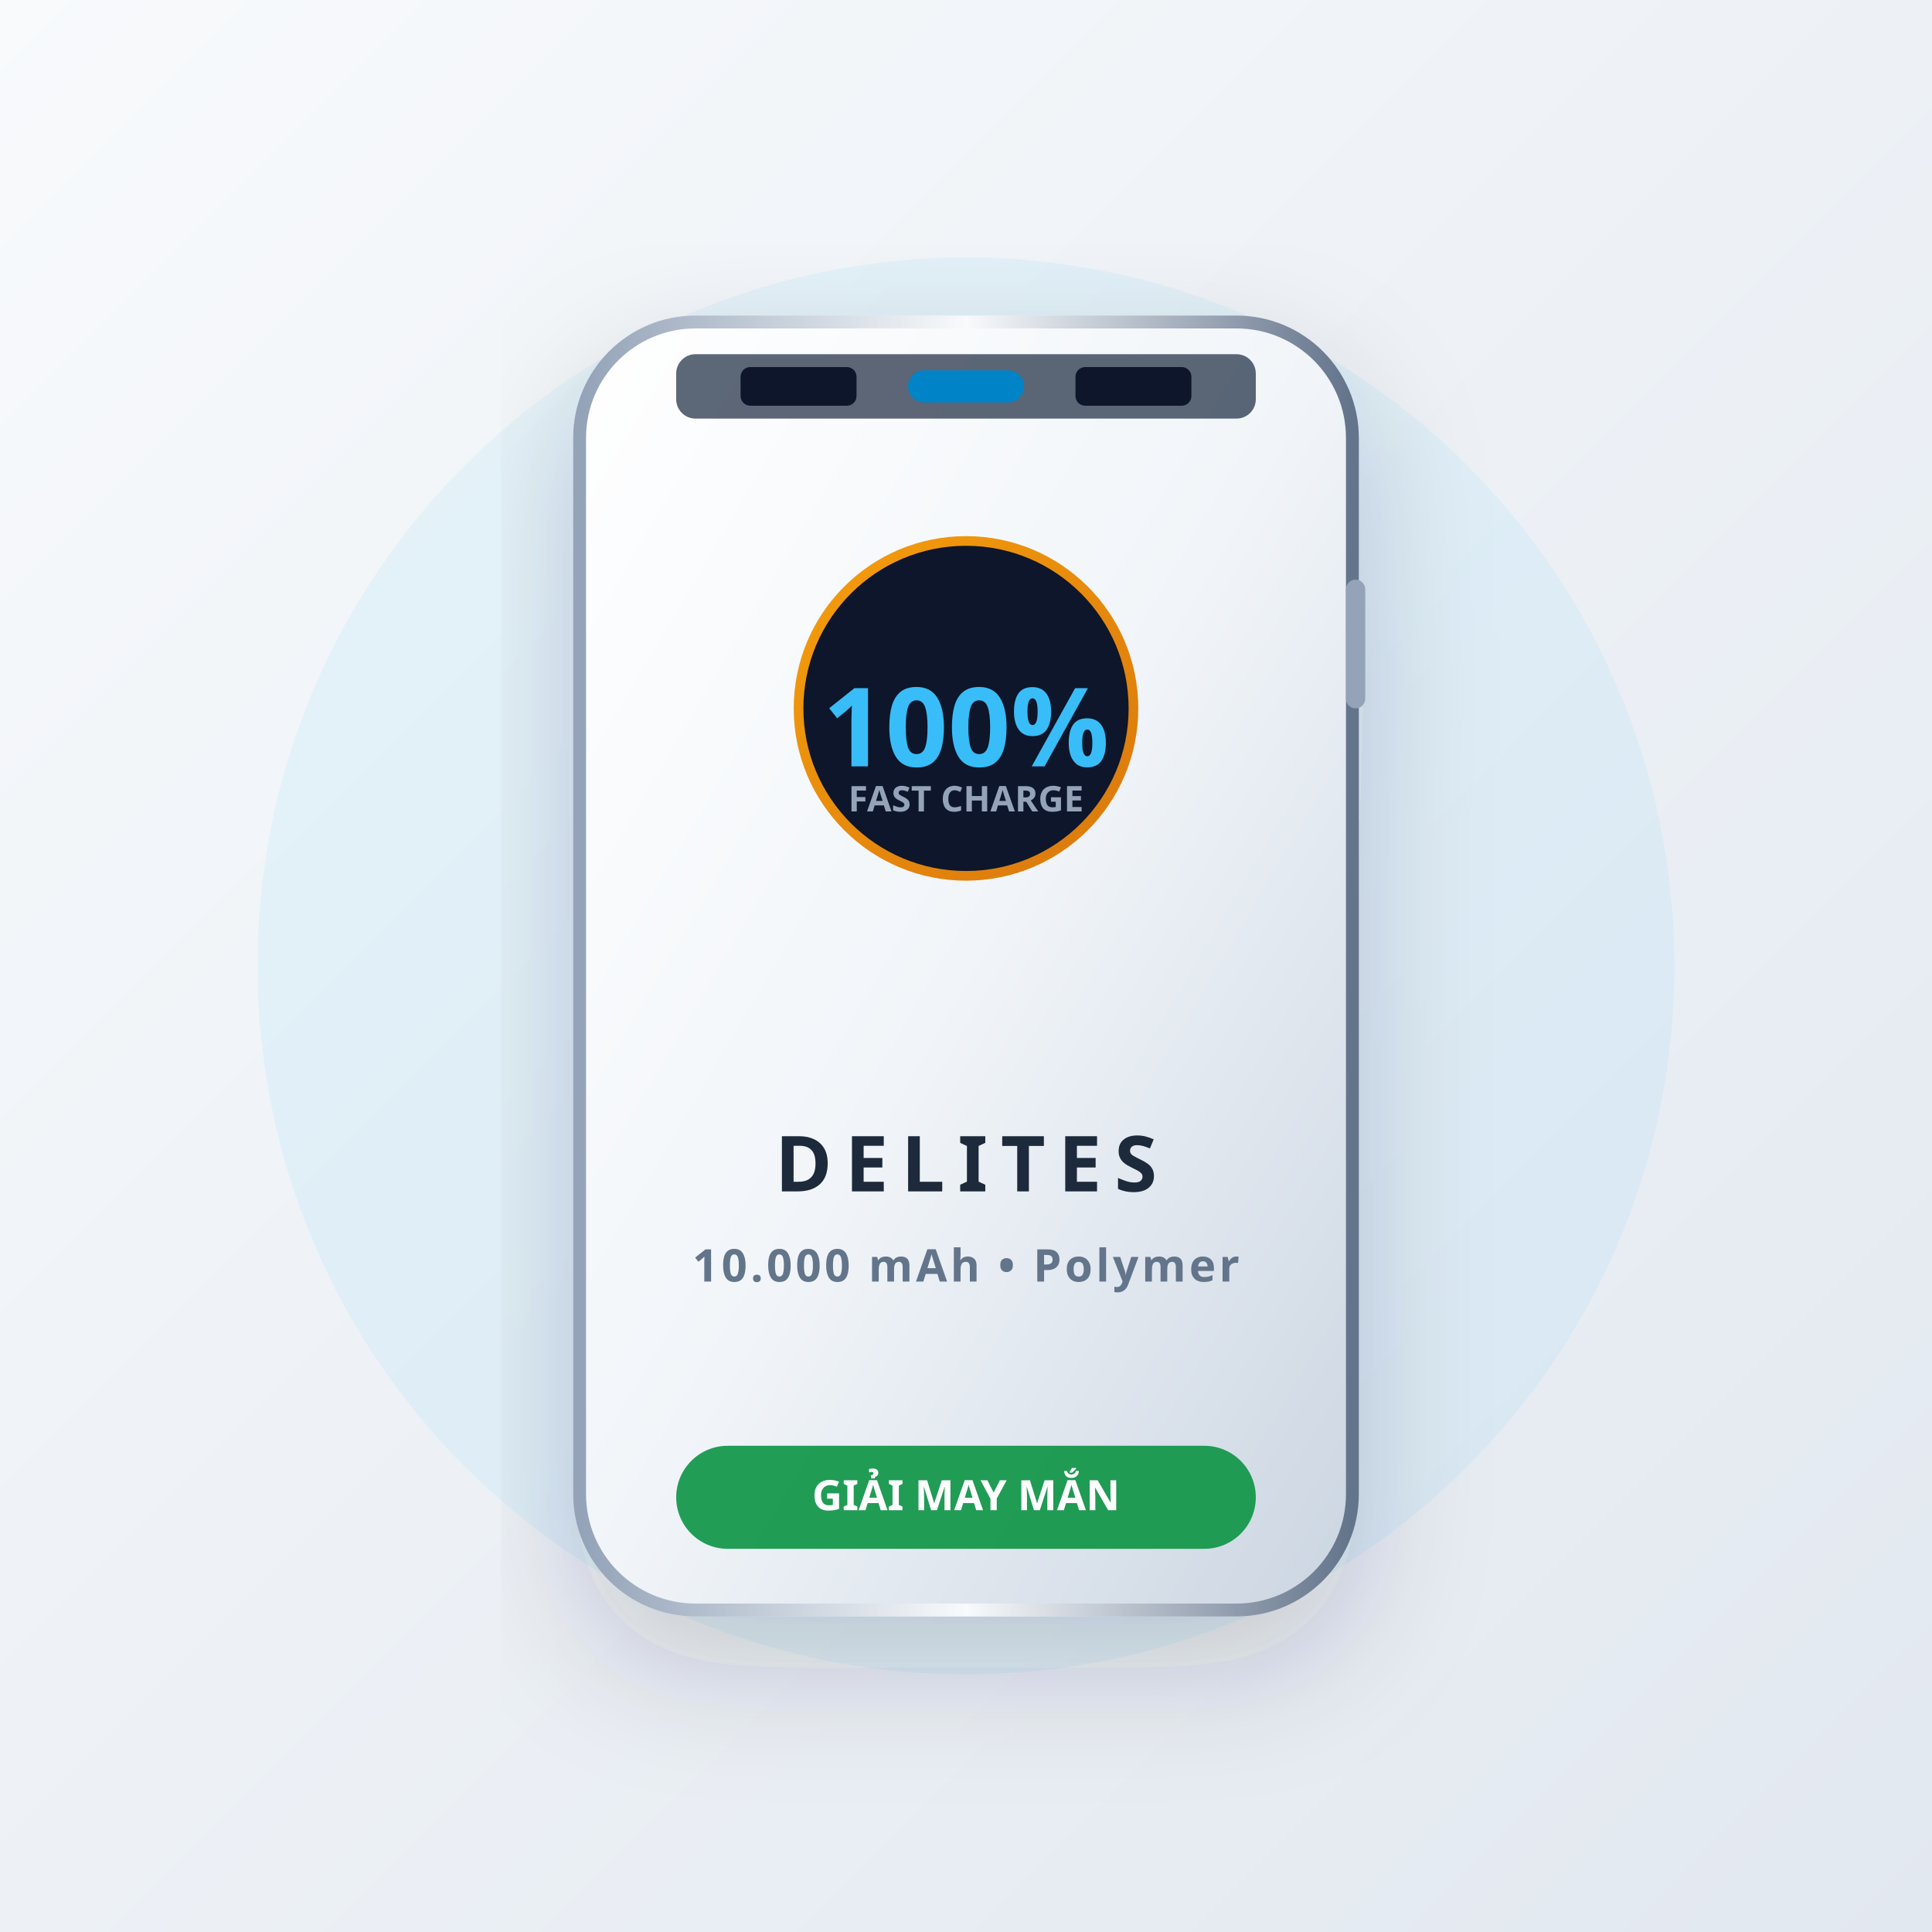
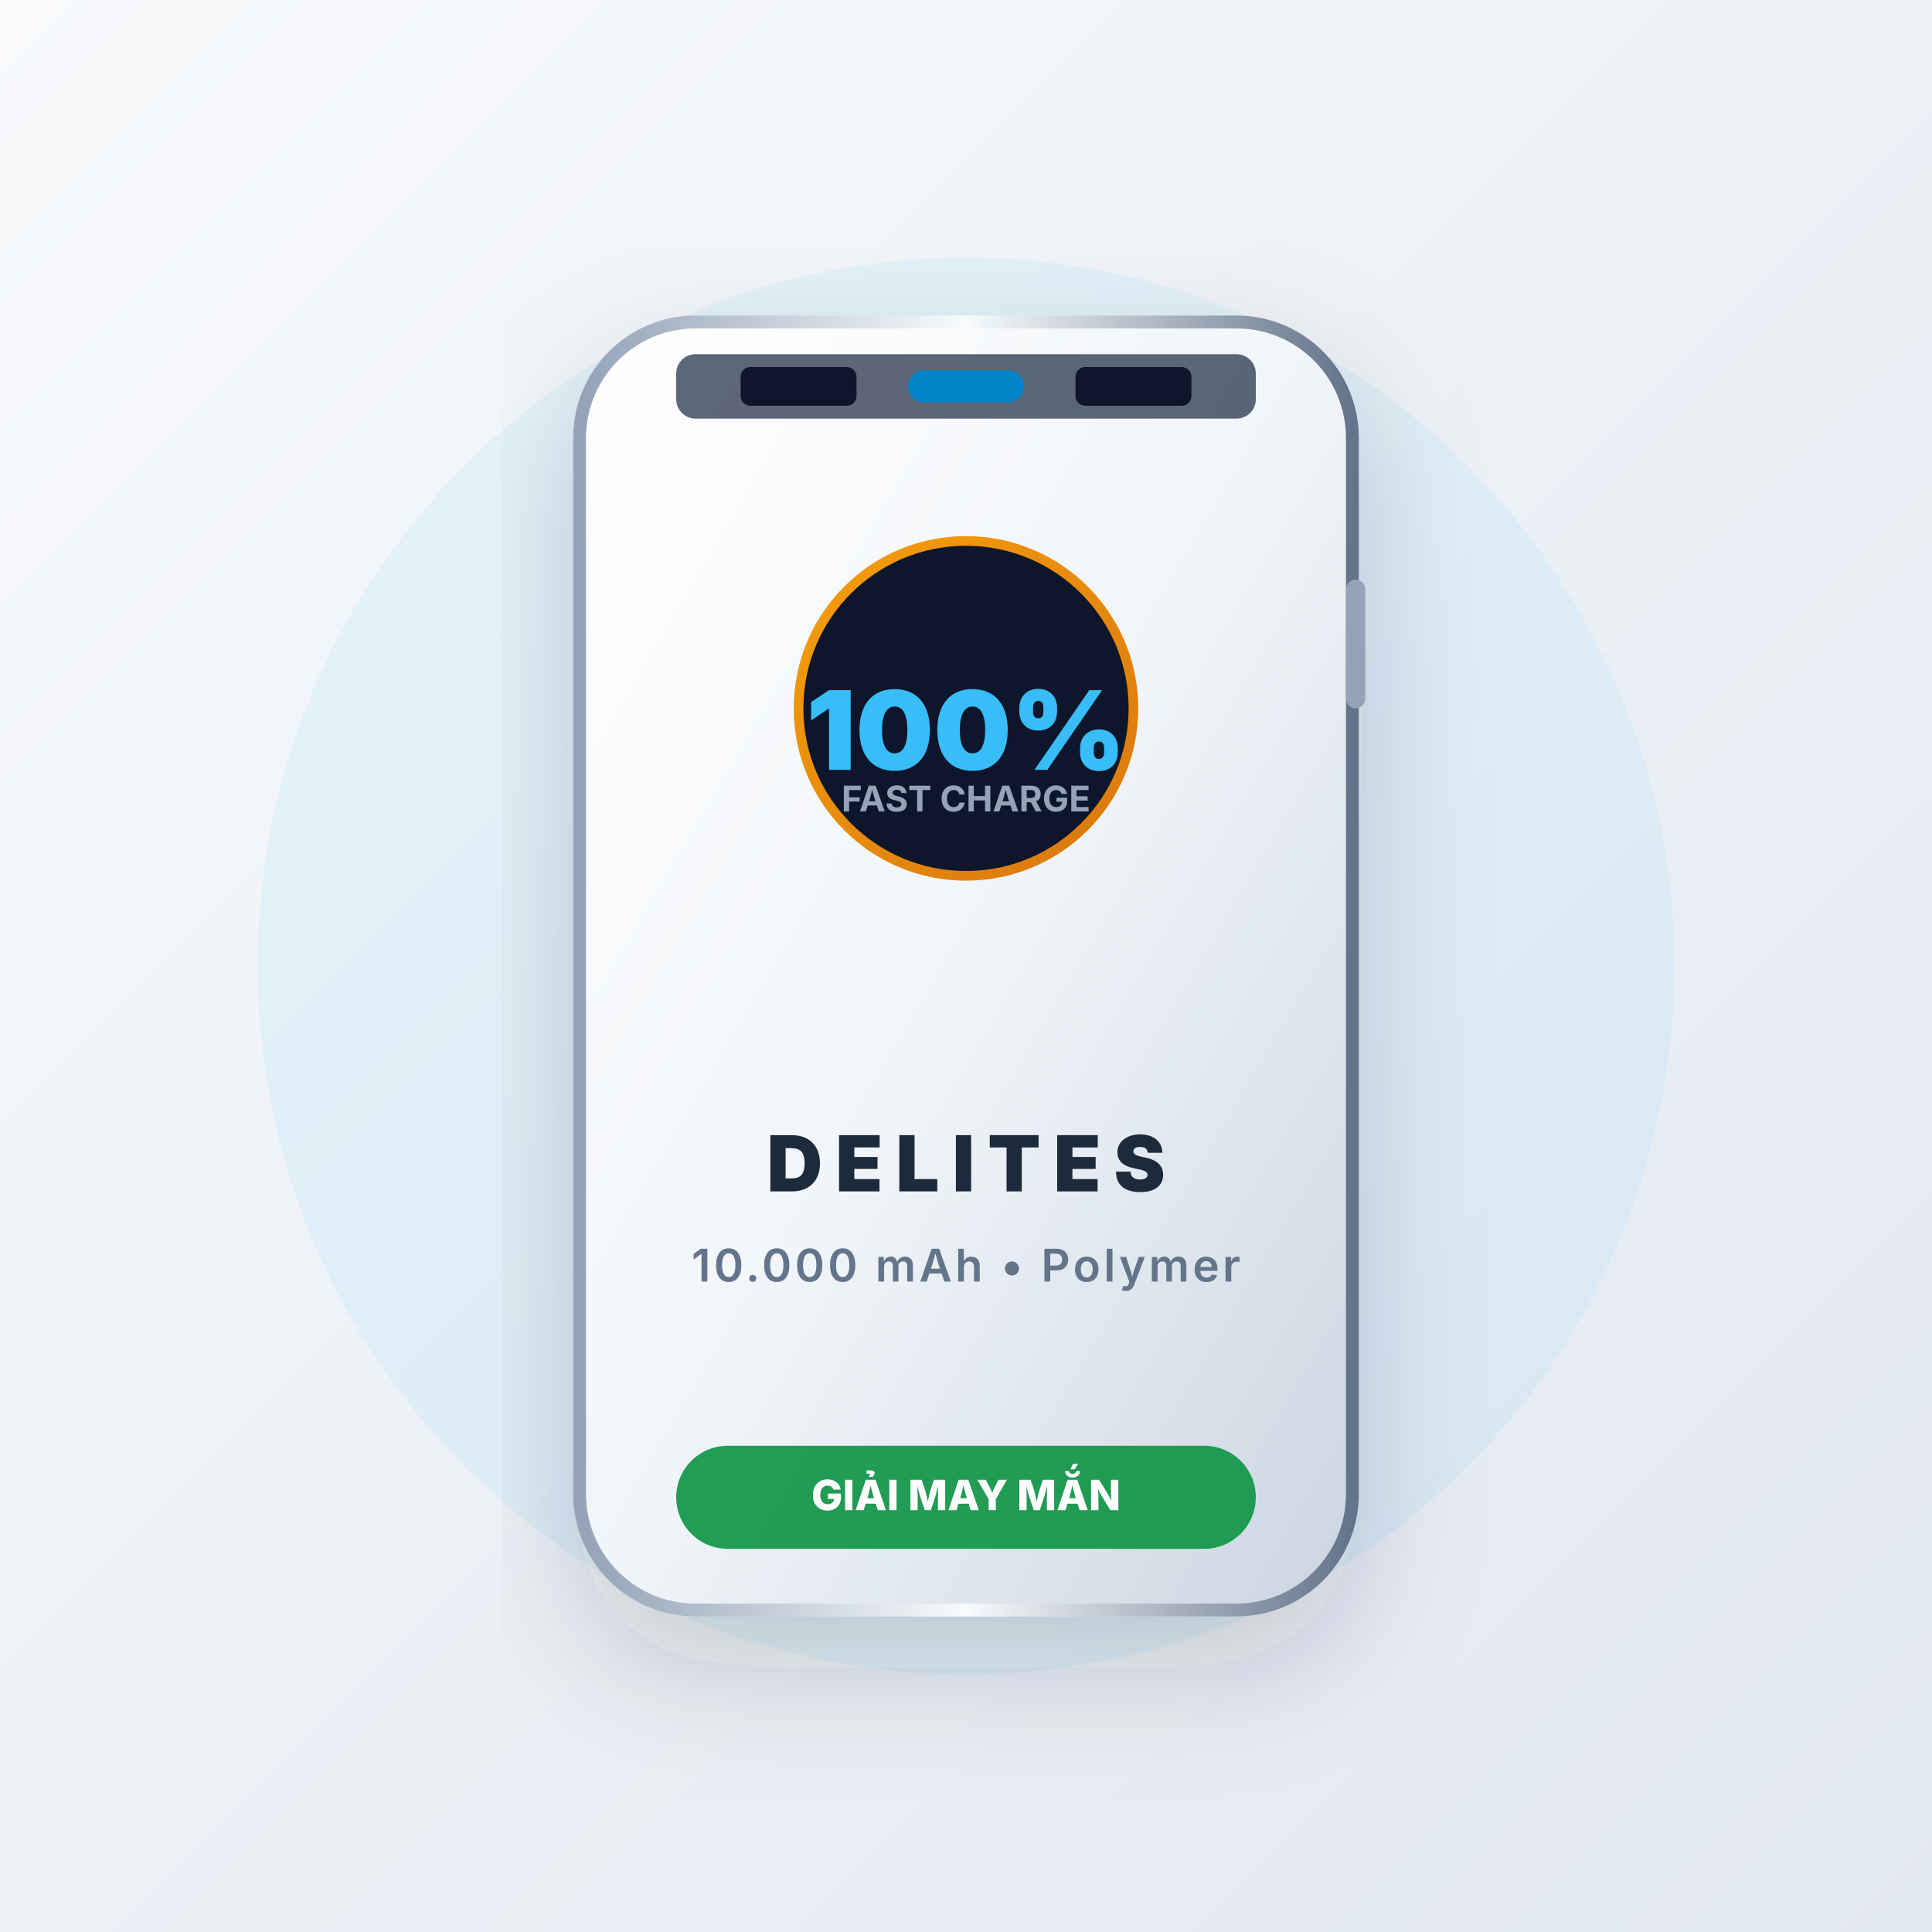
<svg xmlns="http://www.w3.org/2000/svg" viewBox="0 0 600 600" width="100%" height="100%">
  <defs>
    <linearGradient id="bgGrad" x1="0%" y1="0%" x2="100%" y2="100%">
      <stop offset="0%" stop-color="#f8fafc" />
      <stop offset="100%" stop-color="#e2e8f0" />
    </linearGradient>
    <linearGradient id="bodyGrad" x1="0%" y1="0%" x2="100%" y2="100%">
      <stop offset="0%" stop-color="#ffffff" />
      <stop offset="50%" stop-color="#f1f5f9" />
      <stop offset="100%" stop-color="#cbd5e1" />
    </linearGradient>
    <linearGradient id="metalRim" x1="0%" y1="0%" x2="100%" y2="0%">
      <stop offset="0%" stop-color="#94a3b8" />
      <stop offset="50%" stop-color="#f8fafc" />
      <stop offset="100%" stop-color="#64748b" />
    </linearGradient>
    <linearGradient id="goldAccent" x1="0%" y1="0%" x2="100%" y2="100%">
      <stop offset="0%" stop-color="#f59e0b" />
      <stop offset="100%" stop-color="#d97706" />
    </linearGradient>
    <filter id="dropShadow" x="-10%" y="-10%" width="130%" height="130%">
      <feDropShadow dx="0" dy="16" stdDeviation="20" flood-color="#1e293b" flood-opacity="0.18" />
    </filter>
  </defs>
  <rect width="600" height="600" fill="url(#bgGrad)" />
  <circle cx="300" cy="300" r="220" fill="#38bdf8" opacity="0.08" />
  <g filter="url(#dropShadow)">
    <rect x="180" y="100" width="240" height="400" rx="36" fill="url(#bodyGrad)" stroke="url(#metalRim)" stroke-width="4" />
    <rect x="210" y="110" width="180" height="20" rx="6" fill="#334155" opacity="0.8" />
    <rect x="230" y="114" width="36" height="12" rx="3" fill="#0f172a" />
    <rect x="282" y="115" width="36" height="10" rx="5" fill="#0284c7" />
    <rect x="334" y="114" width="36" height="12" rx="3" fill="#0f172a" />
    <circle cx="300" cy="220" r="52" fill="#0f172a" stroke="url(#goldAccent)" stroke-width="3" />
-     <text x="300" y="226" font-family="'Montserrat', sans-serif" font-size="34" font-weight="900" fill="#38bdf8" text-anchor="middle" dominant-baseline="middle">100%</text>
-     <text x="300" y="252" font-family="'Montserrat', sans-serif" font-size="11" font-weight="700" fill="#94a3b8" text-anchor="middle">FAST CHARGE</text>
-     <text x="300" y="370" font-family="'Montserrat', sans-serif" font-size="24" font-weight="900" fill="#1e293b" letter-spacing="4" text-anchor="middle">DELITES</text>
-     <text x="300" y="398" font-family="'Montserrat', sans-serif" font-size="14" font-weight="600" fill="#64748b" letter-spacing="1" text-anchor="middle">10.000 mAh • Polymer</text>
+     <text x="300" y="226" font-family="'Inter', -apple-system, sans-serif" font-size="34" font-weight="900" fill="#38bdf8" text-anchor="middle" dominant-baseline="middle">100%</text>
+     <text x="300" y="252" font-family="'Inter', -apple-system, sans-serif" font-size="11" font-weight="700" fill="#94a3b8" text-anchor="middle">FAST CHARGE</text>
+     <text x="300" y="370" font-family="'Inter', -apple-system, sans-serif" font-size="24" font-weight="900" fill="#1e293b" letter-spacing="4" text-anchor="middle">DELITES</text>
+     <text x="300" y="398" font-family="'Inter', -apple-system, sans-serif" font-size="14" font-weight="600" fill="#64748b" letter-spacing="1" text-anchor="middle">10.000 mAh • Polymer</text>
    <rect x="418" y="180" width="6" height="40" rx="3" fill="#94a3b8" />
  </g>
  <g transform="translate(300, 465)">
    <rect x="-90" y="-16" width="180" height="32" rx="16" fill="#0b9444" opacity="0.9" />
-     <text x="0" y="4" font-family="'Montserrat', sans-serif" font-size="13" font-weight="800" fill="#ffffff" text-anchor="middle">GIẢI MAY MẮN</text>
+     <text x="0" y="4" font-family="'Inter', -apple-system, sans-serif" font-size="13" font-weight="800" fill="#ffffff" text-anchor="middle">GIẢI MAY MẮN</text>
  </g>
</svg>
